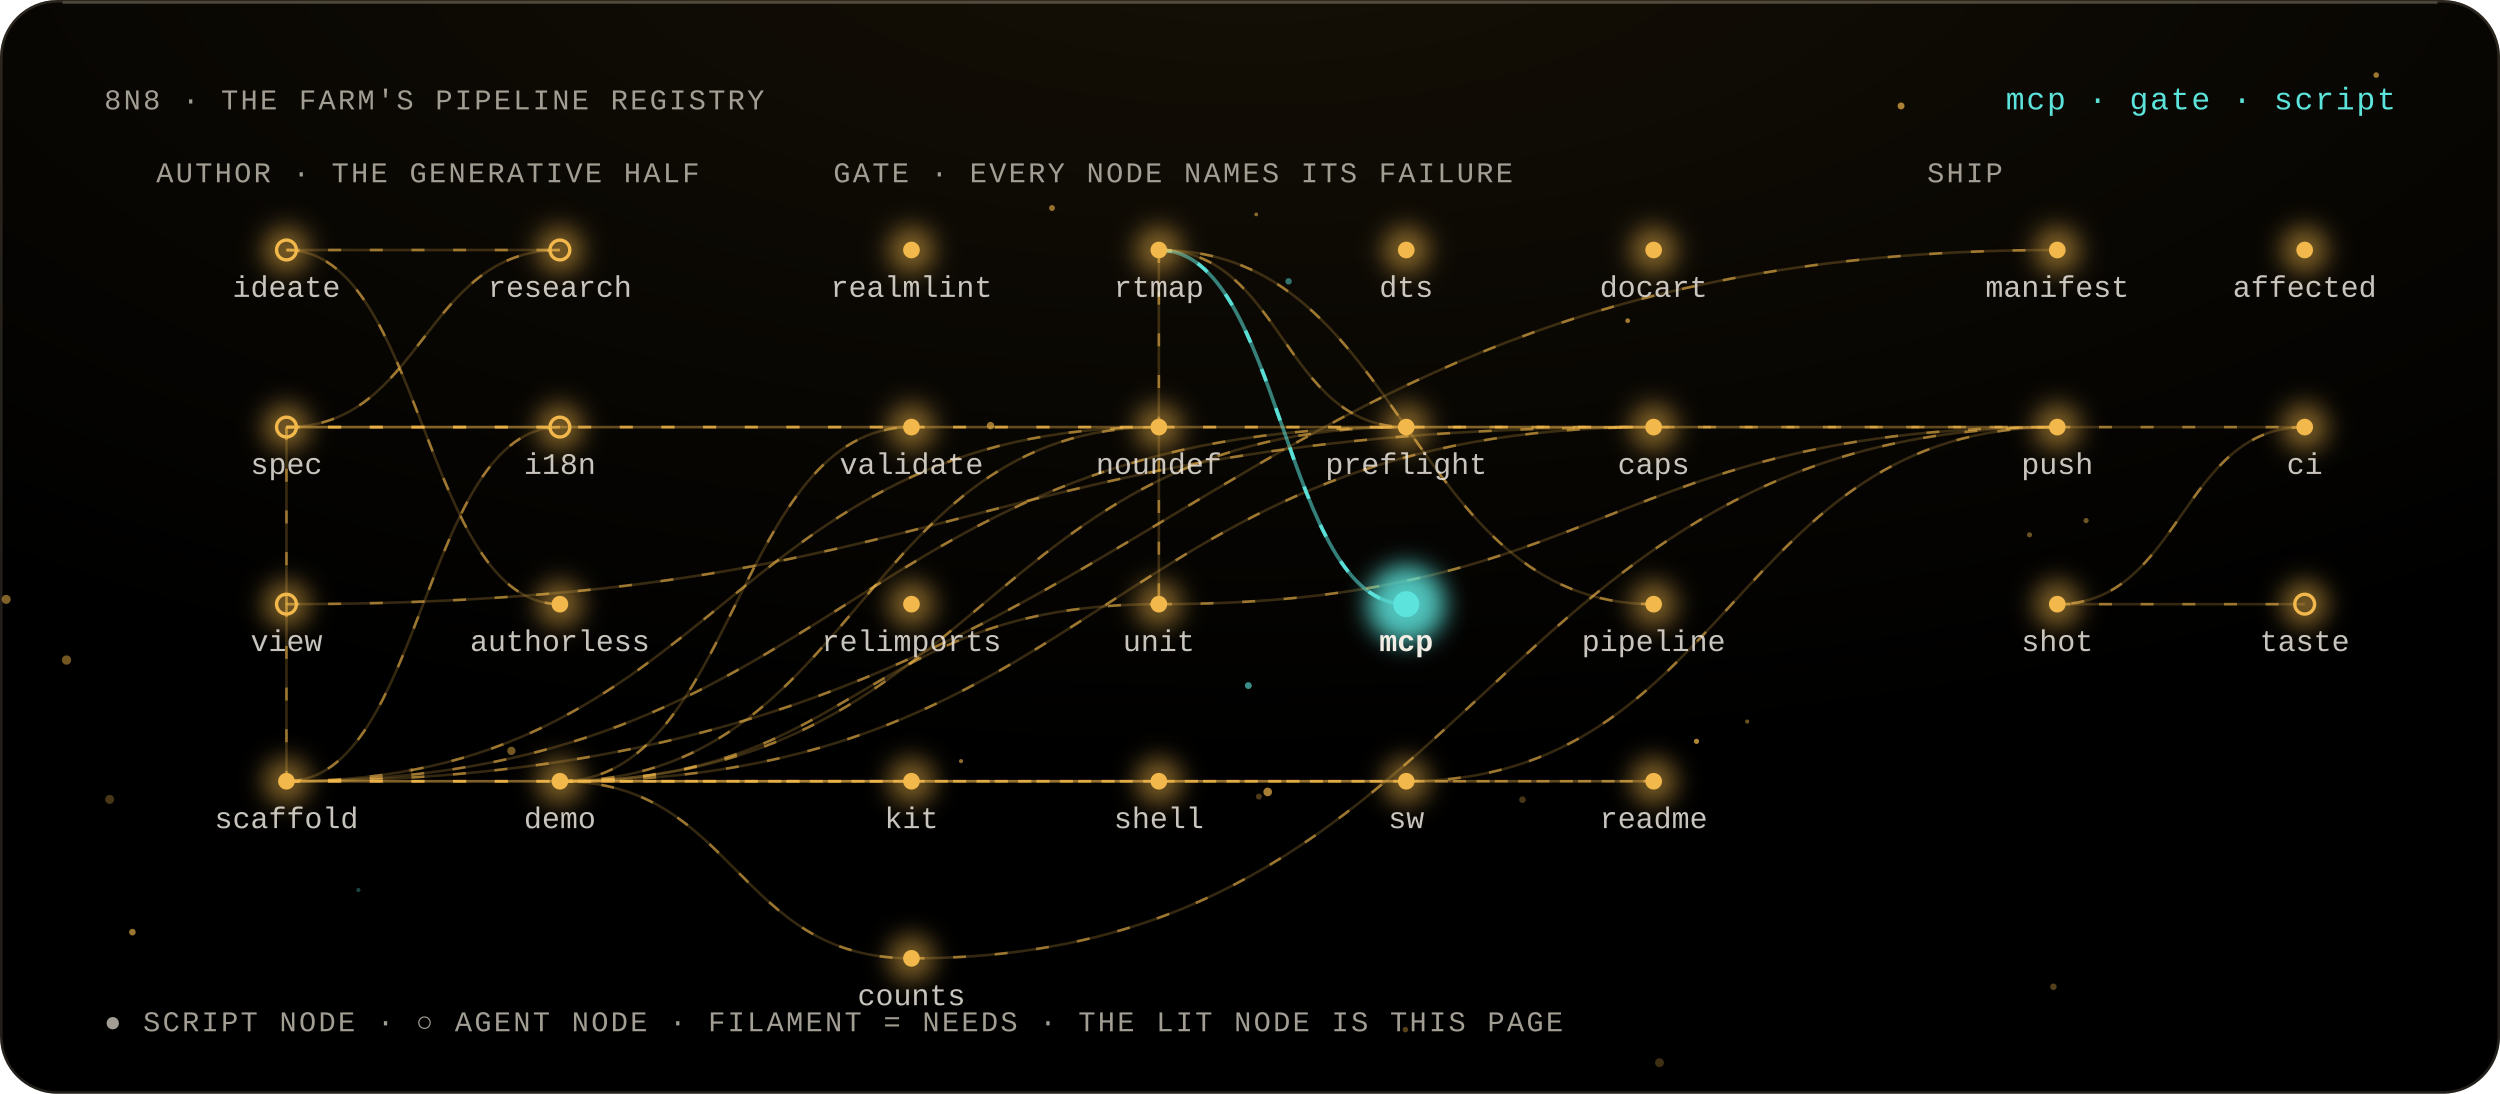
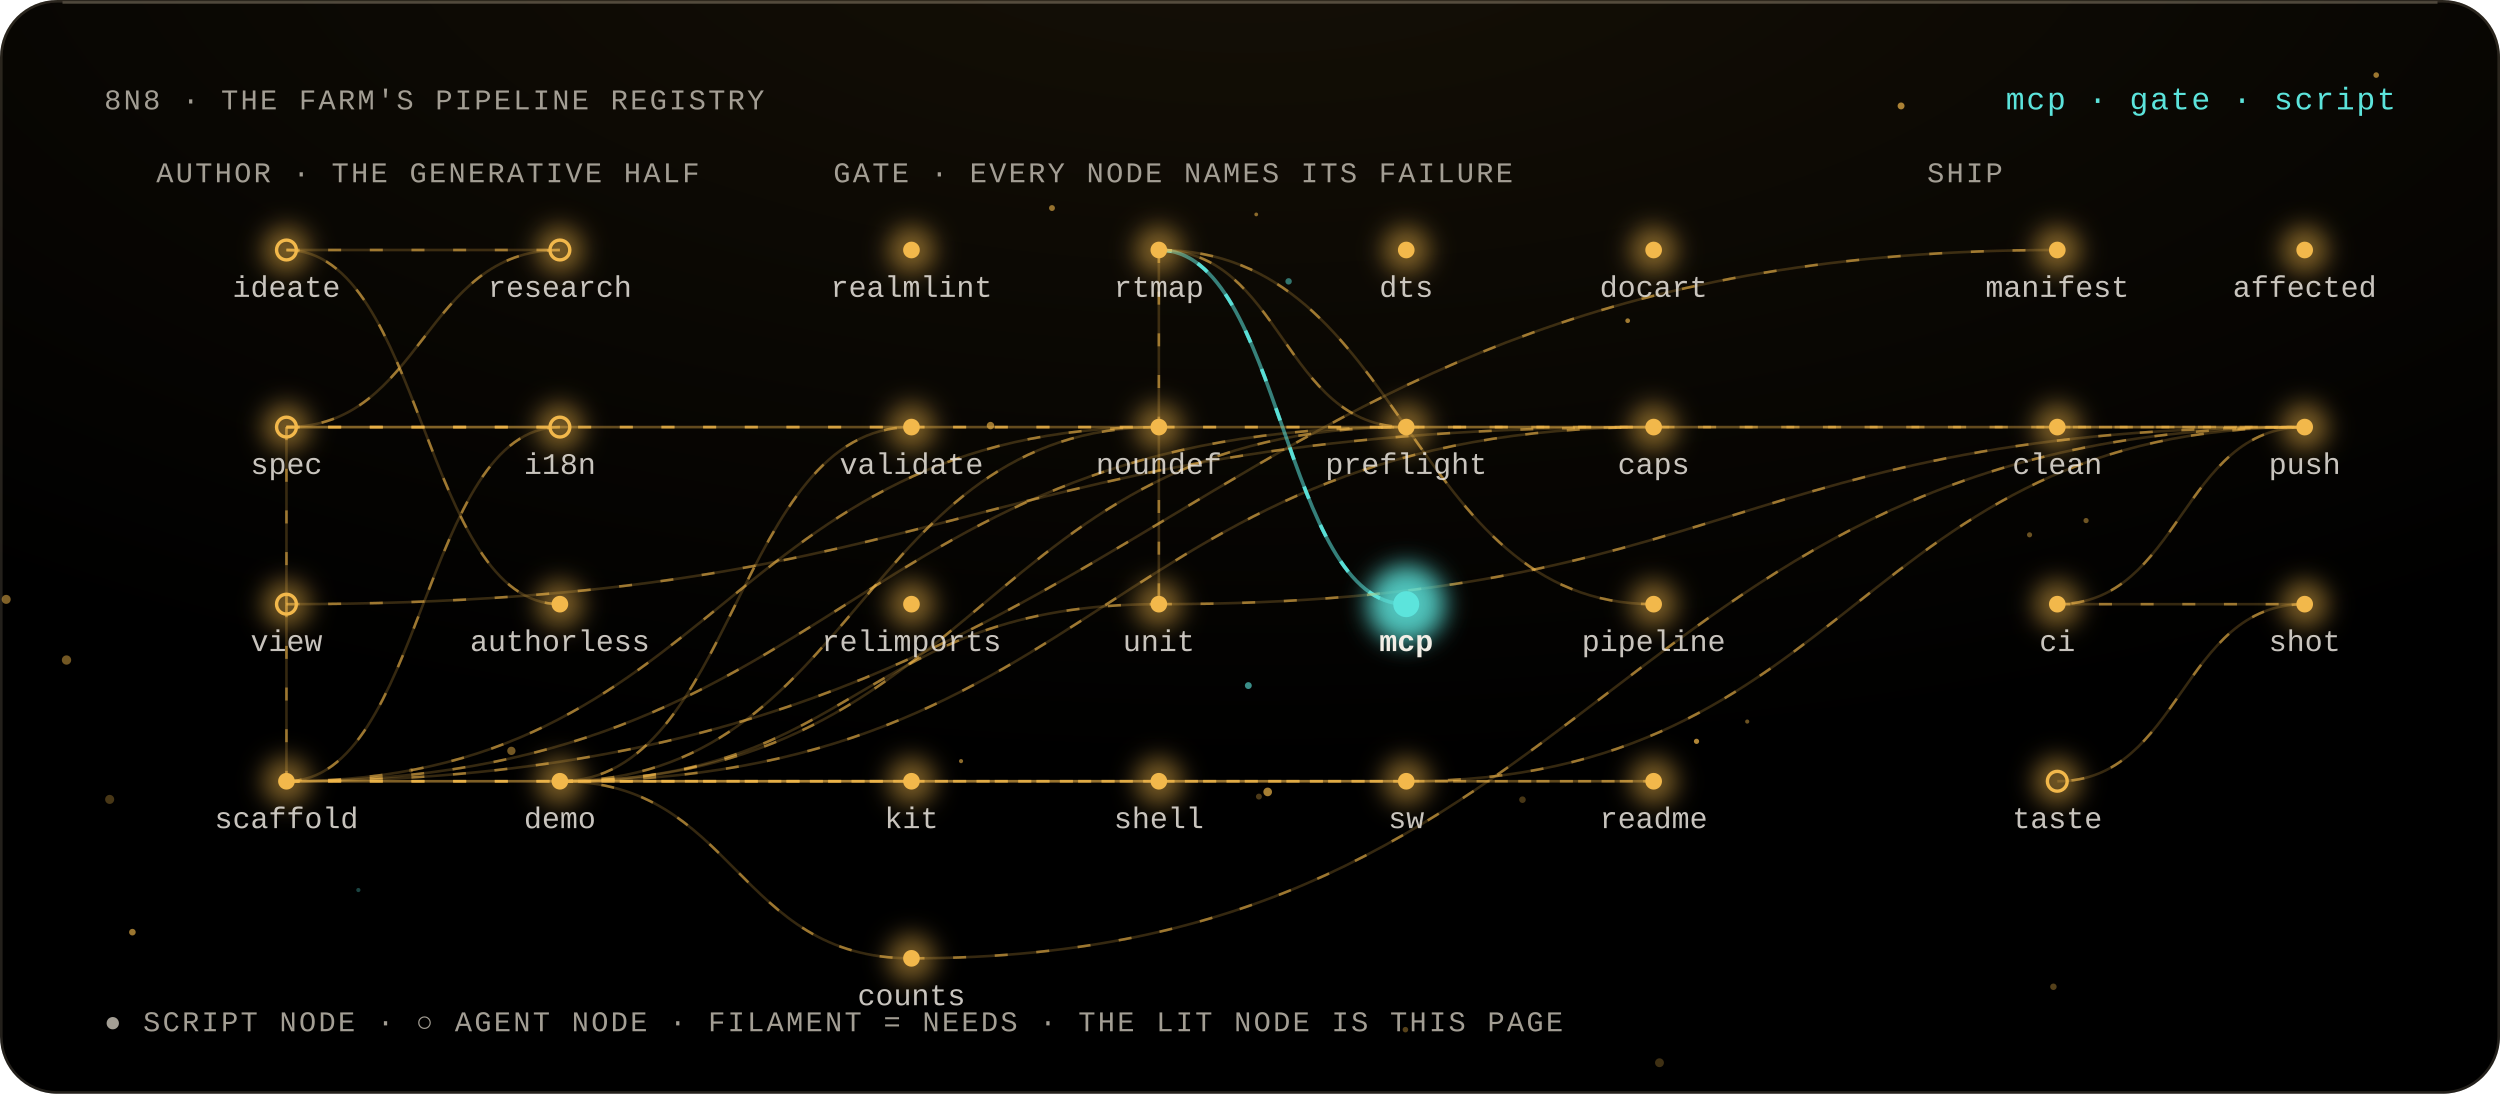
<svg xmlns="http://www.w3.org/2000/svg" viewBox="0 0 960 420" width="960" height="420" role="img" aria-labelledby="t">
  <style>
  text { font-family: 'Geist Mono', ui-monospace, 'Liberation Mono', Menlo, monospace; fill: #F2EEE6; }
  .m { fill: #A39E94; font-size: 11px; letter-spacing: .08em; }
  .l { font-size: 11.5px; }
  .h { font-size: 12px; fill: #5CE4DC; letter-spacing: .06em; }
  .flow { stroke-dasharray: 5 11; animation: flow 3s linear infinite; }
  @keyframes flow { to { stroke-dashoffset: -32; } }
  .breathe { animation: breathe 4.2s ease-in-out infinite; }
  @keyframes breathe { 50% { opacity: .38; } }
  .beat { animation: beat 2.6s ease-in-out infinite; transform-box: fill-box; transform-origin: center; }
  @keyframes beat { 50% { opacity: .55; transform: scale(1.35); } }
  .spin { transform-box: fill-box; transform-origin: center; animation: spin 48s linear infinite; }
  .spin-r { transform-box: fill-box; transform-origin: center; animation: spin 64s linear infinite reverse; }
  @keyframes spin { to { transform: rotate(360deg); } }
  @media (prefers-reduced-motion: reduce) { * { animation: none !important; } }
</style>
  <defs>
    <filter id="bloom" x="-80%" y="-80%" width="260%" height="260%">
      <feGaussianBlur stdDeviation="4.5" />
    </filter>
    <filter id="soft" x="-30%" y="-30%" width="160%" height="160%">
      <feGaussianBlur stdDeviation="1.4" />
    </filter>
    <radialGradient id="key" cx="50%" cy="-10%" r="80%">
      <stop offset="0" stop-color="#F2B84B" stop-opacity=".09" />
      <stop offset="1" stop-color="#F2B84B" stop-opacity="0" />
    </radialGradient>
    <linearGradient id="pair" x1="0" x2="1">
      <stop offset="0" stop-color="#F2B84B" />
      <stop offset="1" stop-color="#5CE4DC" />
    </linearGradient>
  </defs>
  <rect width="960" height="420" rx="22" fill="#000" />
  <rect width="960" height="420" rx="22" fill="url(#key)" />
  <rect x=".5" y=".5" width="959" height="419" rx="21.5" fill="none" stroke="rgba(255,232,196,.14)" />
  <path d="M 24 1 H 936" stroke="rgba(255,238,208,.22)" stroke-width="1" />
  <g>
    <circle cx="584.63" cy="307.08" r="1.27" fill="#F2B84B" opacity="0.3" class="breathe" style="animation-delay:-0.49s" />
    <circle cx="483.42" cy="305.89" r="1.15" fill="#F2B84B" opacity="0.32" class="breathe" style="animation-delay:-1.11s" />
    <circle cx="196.37" cy="288.33" r="1.59" fill="#F2B84B" opacity="0.48" class="breathe" style="animation-delay:-2.49s" />
    <circle cx="625.03" cy="123.15" r="0.91" fill="#F2B84B" opacity="0.65" class="breathe" style="animation-delay:-0.69s" />
    <circle cx="779.35" cy="205.37" r="0.99" fill="#F2B84B" opacity="0.43" class="breathe" style="animation-delay:-1.7s" />
    <circle cx="539.68" cy="395.39" r="1.07" fill="#F2B84B" opacity="0.36" class="breathe" style="animation-delay:-1.08s" />
    <circle cx="801.05" cy="199.9" r="1" fill="#F2B84B" opacity="0.45" class="breathe" style="animation-delay:-0.57s" />
    <circle cx="479.36" cy="263.26" r="1.33" fill="#5CE4DC" opacity="0.62" class="breathe" style="animation-delay:-0.44s" />
    <circle cx="788.51" cy="378.92" r="1.25" fill="#F2B84B" opacity="0.35" class="breathe" style="animation-delay:-1.42s" />
    <circle cx="486.79" cy="304.1" r="1.66" fill="#F2B84B" opacity="0.68" class="breathe" style="animation-delay:-3.8s" />
    <circle cx="912.46" cy="28.83" r="1.08" fill="#F2B84B" opacity="0.63" class="breathe" style="animation-delay:-1.6s" />
    <circle cx="157.83" cy="295.82" r="0.84" fill="#F2B84B" opacity="0.28" class="breathe" style="animation-delay:-3.97s" />
    <circle cx="137.61" cy="341.77" r="0.81" fill="#5CE4DC" opacity="0.3" class="breathe" style="animation-delay:-3.99s" />
    <circle cx="42.11" cy="306.97" r="1.74" fill="#F2B84B" opacity="0.3" class="breathe" style="animation-delay:-2.18s" />
    <circle cx="25.54" cy="253.45" r="1.79" fill="#F2B84B" opacity="0.47" class="breathe" style="animation-delay:-3.46s" />
    <circle cx="380.35" cy="163.43" r="1.44" fill="#F2B84B" opacity="0.63" class="breathe" style="animation-delay:-1.98s" />
    <circle cx="2.38" cy="230.16" r="1.73" fill="#F2B84B" opacity="0.53" class="breathe" style="animation-delay:-3.34s" />
    <circle cx="730.01" cy="40.68" r="1.34" fill="#F2B84B" opacity="0.69" class="breathe" style="animation-delay:-1.9s" />
    <circle cx="403.96" cy="79.89" r="1.14" fill="#F2B84B" opacity="0.6" class="breathe" style="animation-delay:-1.88s" />
    <circle cx="369.04" cy="292.27" r="0.8" fill="#F2B84B" opacity="0.58" class="breathe" style="animation-delay:-1.75s" />
    <circle cx="651.46" cy="284.67" r="1.01" fill="#F2B84B" opacity="0.73" class="breathe" style="animation-delay:-0.88s" />
    <circle cx="50.84" cy="357.95" r="1.28" fill="#F2B84B" opacity="0.64" class="breathe" style="animation-delay:-3.41s" />
    <circle cx="637.24" cy="408.09" r="1.7" fill="#F2B84B" opacity="0.26" class="breathe" style="animation-delay:-2.68s" />
    <circle cx="482.39" cy="82.34" r="0.73" fill="#F2B84B" opacity="0.55" class="breathe" style="animation-delay:-3.57s" />
    <circle cx="670.93" cy="277.08" r="0.8" fill="#F2B84B" opacity="0.45" class="breathe" style="animation-delay:-3.84s" />
    <circle cx="494.82" cy="108.04" r="1.24" fill="#5CE4DC" opacity="0.49" class="breathe" style="animation-delay:-3.8s" />
  </g>
  <text x="40" y="42" class="m" text-anchor="start">8N8 · THE FARM'S PIPELINE REGISTRY</text>
  <text x="920" y="42" class="h" text-anchor="end">mcp · gate · script</text>
  <text x="60" y="70" class="m" text-anchor="start">AUTHOR · THE GENERATIVE HALF</text>
  <text x="320" y="70" class="m" text-anchor="start">GATE · EVERY NODE NAMES ITS FAILURE</text>
  <text x="740" y="70" class="m" text-anchor="start">SHIP</text>
  <path d="M 110 96 C 162.5 96, 162.5 96, 215 96" fill="none" stroke="#F2B84B" stroke-opacity="0.22" stroke-width="1" />
  <path d="M 110 96 C 162.5 96, 162.5 96, 215 96" fill="none" stroke="#F2B84B" stroke-opacity="0.55" stroke-width="1" class="flow" />
  <path d="M 215 96 C 162.5 96, 162.5 164, 110 164" fill="none" stroke="#F2B84B" stroke-opacity="0.22" stroke-width="1" />
  <path d="M 215 96 C 162.5 96, 162.5 164, 110 164" fill="none" stroke="#F2B84B" stroke-opacity="0.55" stroke-width="1" class="flow" />
  <path d="M 110 164 C 162.5 164, 162.5 164, 215 164" fill="none" stroke="#F2B84B" stroke-opacity="0.22" stroke-width="1" />
  <path d="M 110 164 C 162.5 164, 162.5 164, 215 164" fill="none" stroke="#F2B84B" stroke-opacity="0.55" stroke-width="1" class="flow" />
  <path d="M 110 164 C 110 164, 110 232, 110 232" fill="none" stroke="#F2B84B" stroke-opacity="0.22" stroke-width="1" />
  <path d="M 110 164 C 110 164, 110 232, 110 232" fill="none" stroke="#F2B84B" stroke-opacity="0.55" stroke-width="1" class="flow" />
  <path d="M 110 96 C 162.5 96, 162.5 232, 215 232" fill="none" stroke="#F2B84B" stroke-opacity="0.22" stroke-width="1" />
  <path d="M 110 96 C 162.5 96, 162.5 232, 215 232" fill="none" stroke="#F2B84B" stroke-opacity="0.55" stroke-width="1" class="flow" />
  <path d="M 110 232 C 110 232, 110 300, 110 300" fill="none" stroke="#F2B84B" stroke-opacity="0.22" stroke-width="1" />
  <path d="M 110 232 C 110 232, 110 300, 110 300" fill="none" stroke="#F2B84B" stroke-opacity="0.55" stroke-width="1" class="flow" />
  <path d="M 215 164 C 162.5 164, 162.5 300, 110 300" fill="none" stroke="#F2B84B" stroke-opacity="0.22" stroke-width="1" />
  <path d="M 215 164 C 162.5 164, 162.5 300, 110 300" fill="none" stroke="#F2B84B" stroke-opacity="0.55" stroke-width="1" class="flow" />
  <path d="M 110 164 C 230 164, 230 164, 350 164" fill="none" stroke="#F2B84B" stroke-opacity="0.22" stroke-width="1" />
  <path d="M 110 164 C 230 164, 230 164, 350 164" fill="none" stroke="#F2B84B" stroke-opacity="0.55" stroke-width="1" class="flow" />
  <path d="M 215 300 C 282.5 300, 282.5 164, 350 164" fill="none" stroke="#F2B84B" stroke-opacity="0.22" stroke-width="1" />
  <path d="M 215 300 C 282.5 300, 282.5 164, 350 164" fill="none" stroke="#F2B84B" stroke-opacity="0.55" stroke-width="1" class="flow" />
  <path d="M 110 300 C 277.5 300, 277.5 164, 445 164" fill="none" stroke="#F2B84B" stroke-opacity="0.22" stroke-width="1" />
  <path d="M 110 300 C 277.5 300, 277.5 164, 445 164" fill="none" stroke="#F2B84B" stroke-opacity="0.55" stroke-width="1" class="flow" />
  <path d="M 215 300 C 330 300, 330 164, 445 164" fill="none" stroke="#F2B84B" stroke-opacity="0.22" stroke-width="1" />
  <path d="M 215 300 C 330 300, 330 164, 445 164" fill="none" stroke="#F2B84B" stroke-opacity="0.55" stroke-width="1" class="flow" />
  <path d="M 110 300 C 325 300, 325 164, 540 164" fill="none" stroke="#F2B84B" stroke-opacity="0.22" stroke-width="1" />
  <path d="M 110 300 C 325 300, 325 164, 540 164" fill="none" stroke="#F2B84B" stroke-opacity="0.55" stroke-width="1" class="flow" />
  <path d="M 215 300 C 377.5 300, 377.5 164, 540 164" fill="none" stroke="#F2B84B" stroke-opacity="0.22" stroke-width="1" />
  <path d="M 215 300 C 377.5 300, 377.5 164, 540 164" fill="none" stroke="#F2B84B" stroke-opacity="0.55" stroke-width="1" class="flow" />
  <path d="M 445 96 C 492.5 96, 492.5 164, 540 164" fill="none" stroke="#F2B84B" stroke-opacity="0.22" stroke-width="1" />
  <path d="M 445 96 C 492.5 96, 492.5 164, 540 164" fill="none" stroke="#F2B84B" stroke-opacity="0.55" stroke-width="1" class="flow" />
  <path d="M 110 164 C 372.5 164, 372.5 164, 635 164" fill="none" stroke="#F2B84B" stroke-opacity="0.22" stroke-width="1" />
  <path d="M 110 164 C 372.5 164, 372.5 164, 635 164" fill="none" stroke="#F2B84B" stroke-opacity="0.55" stroke-width="1" class="flow" />
  <path d="M 110 232 C 372.5 232, 372.5 164, 635 164" fill="none" stroke="#F2B84B" stroke-opacity="0.22" stroke-width="1" />
  <path d="M 110 232 C 372.5 232, 372.5 164, 635 164" fill="none" stroke="#F2B84B" stroke-opacity="0.55" stroke-width="1" class="flow" />
  <path d="M 215 300 C 425 300, 425 164, 635 164" fill="none" stroke="#F2B84B" stroke-opacity="0.22" stroke-width="1" />
  <path d="M 215 300 C 425 300, 425 164, 635 164" fill="none" stroke="#F2B84B" stroke-opacity="0.55" stroke-width="1" class="flow" />
  <path d="M 215 300 C 330 300, 330 232, 445 232" fill="none" stroke="#F2B84B" stroke-opacity="0.22" stroke-width="1" />
  <path d="M 215 300 C 330 300, 330 232, 445 232" fill="none" stroke="#F2B84B" stroke-opacity="0.55" stroke-width="1" class="flow" />
  <path d="M 445 96 C 445 96, 445 232, 445 232" fill="none" stroke="#F2B84B" stroke-opacity="0.22" stroke-width="1" />
  <path d="M 445 96 C 445 96, 445 232, 445 232" fill="none" stroke="#F2B84B" stroke-opacity="0.55" stroke-width="1" class="flow" />
  <path d="M 445 96 C 492.5 96, 492.5 232, 540 232" fill="none" stroke="#5CE4DC" stroke-opacity="0.55" stroke-width="1.4" />
  <path d="M 445 96 C 492.5 96, 492.5 232, 540 232" fill="none" stroke="#5CE4DC" stroke-opacity="0.95" stroke-width="1.4" class="flow" />
  <path d="M 445 96 C 540 96, 540 232, 635 232" fill="none" stroke="#F2B84B" stroke-opacity="0.22" stroke-width="1" />
  <path d="M 445 96 C 540 96, 540 232, 635 232" fill="none" stroke="#F2B84B" stroke-opacity="0.55" stroke-width="1" class="flow" />
  <path d="M 110 300 C 230 300, 230 300, 350 300" fill="none" stroke="#F2B84B" stroke-opacity="0.22" stroke-width="1" />
  <path d="M 110 300 C 230 300, 230 300, 350 300" fill="none" stroke="#F2B84B" stroke-opacity="0.55" stroke-width="1" class="flow" />
  <path d="M 110 300 C 325 300, 325 300, 540 300" fill="none" stroke="#F2B84B" stroke-opacity="0.22" stroke-width="1" />
  <path d="M 110 300 C 325 300, 325 300, 540 300" fill="none" stroke="#F2B84B" stroke-opacity="0.55" stroke-width="1" class="flow" />
  <path d="M 215 300 C 377.5 300, 377.5 300, 540 300" fill="none" stroke="#F2B84B" stroke-opacity="0.22" stroke-width="1" />
  <path d="M 215 300 C 377.5 300, 377.5 300, 540 300" fill="none" stroke="#F2B84B" stroke-opacity="0.55" stroke-width="1" class="flow" />
  <path d="M 110 300 C 372.5 300, 372.5 300, 635 300" fill="none" stroke="#F2B84B" stroke-opacity="0.22" stroke-width="1" />
  <path d="M 110 300 C 372.5 300, 372.5 300, 635 300" fill="none" stroke="#F2B84B" stroke-opacity="0.55" stroke-width="1" class="flow" />
  <path d="M 215 300 C 425 300, 425 300, 635 300" fill="none" stroke="#F2B84B" stroke-opacity="0.22" stroke-width="1" />
  <path d="M 215 300 C 425 300, 425 300, 635 300" fill="none" stroke="#F2B84B" stroke-opacity="0.55" stroke-width="1" class="flow" />
  <path d="M 215 300 C 282.5 300, 282.5 368, 350 368" fill="none" stroke="#F2B84B" stroke-opacity="0.22" stroke-width="1" />
  <path d="M 215 300 C 282.5 300, 282.5 368, 350 368" fill="none" stroke="#F2B84B" stroke-opacity="0.55" stroke-width="1" class="flow" />
  <path d="M 110 300 C 450 300, 450 96, 790 96" fill="none" stroke="#F2B84B" stroke-opacity="0.22" stroke-width="1" />
  <path d="M 110 300 C 450 300, 450 96, 790 96" fill="none" stroke="#F2B84B" stroke-opacity="0.55" stroke-width="1" class="flow" />
-   <path d="M 350 164 C 570 164, 570 164, 790 164" fill="none" stroke="#F2B84B" stroke-opacity="0.22" stroke-width="1" />
-   <path d="M 350 164 C 570 164, 570 164, 790 164" fill="none" stroke="#F2B84B" stroke-opacity="0.55" stroke-width="1" class="flow" />
-   <path d="M 540 164 C 665 164, 665 164, 790 164" fill="none" stroke="#F2B84B" stroke-opacity="0.22" stroke-width="1" />
-   <path d="M 540 164 C 665 164, 665 164, 790 164" fill="none" stroke="#F2B84B" stroke-opacity="0.55" stroke-width="1" class="flow" />
-   <path d="M 445 232 C 617.5 232, 617.5 164, 790 164" fill="none" stroke="#F2B84B" stroke-opacity="0.22" stroke-width="1" />
-   <path d="M 445 232 C 617.5 232, 617.5 164, 790 164" fill="none" stroke="#F2B84B" stroke-opacity="0.55" stroke-width="1" class="flow" />
-   <path d="M 540 300 C 665 300, 665 164, 790 164" fill="none" stroke="#F2B84B" stroke-opacity="0.22" stroke-width="1" />
-   <path d="M 540 300 C 665 300, 665 164, 790 164" fill="none" stroke="#F2B84B" stroke-opacity="0.55" stroke-width="1" class="flow" />
-   <path d="M 350 368 C 570 368, 570 164, 790 164" fill="none" stroke="#F2B84B" stroke-opacity="0.22" stroke-width="1" />
-   <path d="M 350 368 C 570 368, 570 164, 790 164" fill="none" stroke="#F2B84B" stroke-opacity="0.55" stroke-width="1" class="flow" />
+   <path d="M 350 164 C 617.5 164, 617.5 164, 885 164" fill="none" stroke="#F2B84B" stroke-opacity="0.22" stroke-width="1" />
+   <path d="M 350 164 C 617.5 164, 617.5 164, 885 164" fill="none" stroke="#F2B84B" stroke-opacity="0.55" stroke-width="1" class="flow" />
+   <path d="M 540 164 C 712.5 164, 712.5 164, 885 164" fill="none" stroke="#F2B84B" stroke-opacity="0.22" stroke-width="1" />
+   <path d="M 540 164 C 712.5 164, 712.5 164, 885 164" fill="none" stroke="#F2B84B" stroke-opacity="0.55" stroke-width="1" class="flow" />
+   <path d="M 445 232 C 665 232, 665 164, 885 164" fill="none" stroke="#F2B84B" stroke-opacity="0.22" stroke-width="1" />
+   <path d="M 445 232 C 665 232, 665 164, 885 164" fill="none" stroke="#F2B84B" stroke-opacity="0.55" stroke-width="1" class="flow" />
+   <path d="M 540 300 C 712.5 300, 712.5 164, 885 164" fill="none" stroke="#F2B84B" stroke-opacity="0.22" stroke-width="1" />
+   <path d="M 540 300 C 712.5 300, 712.5 164, 885 164" fill="none" stroke="#F2B84B" stroke-opacity="0.55" stroke-width="1" class="flow" />
+   <path d="M 350 368 C 617.5 368, 617.5 164, 885 164" fill="none" stroke="#F2B84B" stroke-opacity="0.22" stroke-width="1" />
+   <path d="M 350 368 C 617.5 368, 617.5 164, 885 164" fill="none" stroke="#F2B84B" stroke-opacity="0.55" stroke-width="1" class="flow" />
  <path d="M 790 164 C 837.5 164, 837.5 164, 885 164" fill="none" stroke="#F2B84B" stroke-opacity="0.22" stroke-width="1" />
  <path d="M 790 164 C 837.5 164, 837.5 164, 885 164" fill="none" stroke="#F2B84B" stroke-opacity="0.55" stroke-width="1" class="flow" />
  <path d="M 885 164 C 837.5 164, 837.5 232, 790 232" fill="none" stroke="#F2B84B" stroke-opacity="0.22" stroke-width="1" />
  <path d="M 885 164 C 837.5 164, 837.5 232, 790 232" fill="none" stroke="#F2B84B" stroke-opacity="0.55" stroke-width="1" class="flow" />
  <path d="M 790 232 C 837.5 232, 837.5 232, 885 232" fill="none" stroke="#F2B84B" stroke-opacity="0.22" stroke-width="1" />
  <path d="M 790 232 C 837.5 232, 837.5 232, 885 232" fill="none" stroke="#F2B84B" stroke-opacity="0.55" stroke-width="1" class="flow" />
+   <path d="M 885 232 C 837.5 232, 837.5 300, 790 300" fill="none" stroke="#F2B84B" stroke-opacity="0.22" stroke-width="1" />
+   <path d="M 885 232 C 837.5 232, 837.5 300, 790 300" fill="none" stroke="#F2B84B" stroke-opacity="0.55" stroke-width="1" class="flow" />
  <g>
    <circle cx="110" cy="96" r="9" fill="#F2B84B" opacity="0.5" filter="url(#bloom)" class="breathe" style="animation-delay:-1.73s" />
    <circle cx="110" cy="96" r="3.8" fill="none" stroke="#F2B84B" stroke-width="1.3" />
  </g>
  <text x="110" y="114" class="l" text-anchor="middle" fill="#F2EEE6" fill-opacity=".82">ideate</text>
  <g>
    <circle cx="215" cy="96" r="9" fill="#F2B84B" opacity="0.5" filter="url(#bloom)" class="breathe" style="animation-delay:-2.06s" />
    <circle cx="215" cy="96" r="3.8" fill="none" stroke="#F2B84B" stroke-width="1.3" />
  </g>
  <text x="215" y="114" class="l" text-anchor="middle" fill="#F2EEE6" fill-opacity=".82">research</text>
  <g>
    <circle cx="110" cy="164" r="9" fill="#F2B84B" opacity="0.5" filter="url(#bloom)" class="breathe" style="animation-delay:-2.44s" />
    <circle cx="110" cy="164" r="3.8" fill="none" stroke="#F2B84B" stroke-width="1.3" />
  </g>
  <text x="110" y="182" class="l" text-anchor="middle" fill="#F2EEE6" fill-opacity=".82">spec</text>
  <g>
    <circle cx="215" cy="164" r="9" fill="#F2B84B" opacity="0.5" filter="url(#bloom)" class="breathe" style="animation-delay:-2.92s" />
    <circle cx="215" cy="164" r="3.8" fill="none" stroke="#F2B84B" stroke-width="1.3" />
  </g>
  <text x="215" y="182" class="l" text-anchor="middle" fill="#F2EEE6" fill-opacity=".82">i18n</text>
  <g>
    <circle cx="110" cy="232" r="9" fill="#F2B84B" opacity="0.5" filter="url(#bloom)" class="breathe" style="animation-delay:-0.39s" />
    <circle cx="110" cy="232" r="3.8" fill="none" stroke="#F2B84B" stroke-width="1.3" />
  </g>
  <text x="110" y="250" class="l" text-anchor="middle" fill="#F2EEE6" fill-opacity=".82">view</text>
  <g>
    <circle cx="215" cy="232" r="9" fill="#F2B84B" opacity="0.5" filter="url(#bloom)" class="breathe" style="animation-delay:-0.46s" />
    <circle cx="215" cy="232" r="3.2" fill="#F2B84B" />
  </g>
  <text x="215" y="250" class="l" text-anchor="middle" fill="#F2EEE6" fill-opacity=".82">authorless</text>
  <g>
    <circle cx="110" cy="300" r="9" fill="#F2B84B" opacity="0.5" filter="url(#bloom)" class="breathe" style="animation-delay:-1.38s" />
    <circle cx="110" cy="300" r="3.2" fill="#F2B84B" />
  </g>
  <text x="110" y="318" class="l" text-anchor="middle" fill="#F2EEE6" fill-opacity=".82">scaffold</text>
  <g>
    <circle cx="215" cy="300" r="9" fill="#F2B84B" opacity="0.5" filter="url(#bloom)" class="breathe" style="animation-delay:-1.62s" />
    <circle cx="215" cy="300" r="3.2" fill="#F2B84B" />
  </g>
  <text x="215" y="318" class="l" text-anchor="middle" fill="#F2EEE6" fill-opacity=".82">demo</text>
  <g>
    <circle cx="350" cy="96" r="9" fill="#F2B84B" opacity="0.5" filter="url(#bloom)" class="breathe" style="animation-delay:-2.01s" />
    <circle cx="350" cy="96" r="3.2" fill="#F2B84B" />
  </g>
  <text x="350" y="114" class="l" text-anchor="middle" fill="#F2EEE6" fill-opacity=".82">realmlint</text>
  <g>
    <circle cx="445" cy="96" r="9" fill="#F2B84B" opacity="0.5" filter="url(#bloom)" class="breathe" style="animation-delay:-2.91s" />
    <circle cx="445" cy="96" r="3.2" fill="#F2B84B" />
  </g>
  <text x="445" y="114" class="l" text-anchor="middle" fill="#F2EEE6" fill-opacity=".82">rtmap</text>
  <g>
    <circle cx="540" cy="96" r="9" fill="#F2B84B" opacity="0.5" filter="url(#bloom)" class="breathe" style="animation-delay:-0.53s" />
    <circle cx="540" cy="96" r="3.2" fill="#F2B84B" />
  </g>
  <text x="540" y="114" class="l" text-anchor="middle" fill="#F2EEE6" fill-opacity=".82">dts</text>
  <g>
    <circle cx="635" cy="96" r="9" fill="#F2B84B" opacity="0.5" filter="url(#bloom)" class="breathe" style="animation-delay:-1.05s" />
    <circle cx="635" cy="96" r="3.2" fill="#F2B84B" />
  </g>
  <text x="635" y="114" class="l" text-anchor="middle" fill="#F2EEE6" fill-opacity=".82">docart</text>
  <g>
    <circle cx="350" cy="164" r="9" fill="#F2B84B" opacity="0.5" filter="url(#bloom)" class="breathe" style="animation-delay:-3s" />
    <circle cx="350" cy="164" r="3.2" fill="#F2B84B" />
  </g>
  <text x="350" y="182" class="l" text-anchor="middle" fill="#F2EEE6" fill-opacity=".82">validate</text>
  <g>
    <circle cx="445" cy="164" r="9" fill="#F2B84B" opacity="0.5" filter="url(#bloom)" class="breathe" style="animation-delay:-3.25s" />
    <circle cx="445" cy="164" r="3.2" fill="#F2B84B" />
  </g>
  <text x="445" y="182" class="l" text-anchor="middle" fill="#F2EEE6" fill-opacity=".82">noundef</text>
  <g>
    <circle cx="540" cy="164" r="9" fill="#F2B84B" opacity="0.5" filter="url(#bloom)" class="breathe" style="animation-delay:-0.82s" />
    <circle cx="540" cy="164" r="3.2" fill="#F2B84B" />
  </g>
  <text x="540" y="182" class="l" text-anchor="middle" fill="#F2EEE6" fill-opacity=".82">preflight</text>
  <g>
    <circle cx="635" cy="164" r="9" fill="#F2B84B" opacity="0.5" filter="url(#bloom)" class="breathe" style="animation-delay:-2.75s" />
    <circle cx="635" cy="164" r="3.2" fill="#F2B84B" />
  </g>
  <text x="635" y="182" class="l" text-anchor="middle" fill="#F2EEE6" fill-opacity=".82">caps</text>
  <g>
    <circle cx="350" cy="232" r="9" fill="#F2B84B" opacity="0.5" filter="url(#bloom)" class="breathe" style="animation-delay:-1.86s" />
    <circle cx="350" cy="232" r="3.2" fill="#F2B84B" />
  </g>
  <text x="350" y="250" class="l" text-anchor="middle" fill="#F2EEE6" fill-opacity=".82">relimports</text>
  <g>
    <circle cx="445" cy="232" r="9" fill="#F2B84B" opacity="0.5" filter="url(#bloom)" class="breathe" style="animation-delay:-2.38s" />
    <circle cx="445" cy="232" r="3.2" fill="#F2B84B" />
  </g>
  <text x="445" y="250" class="l" text-anchor="middle" fill="#F2EEE6" fill-opacity=".82">unit</text>
  <g>
    <circle cx="540" cy="232" r="15" fill="#5CE4DC" opacity="0.85" filter="url(#bloom)" class="beat" style="animation-delay:-1s" />
    <circle cx="540" cy="232" r="5" fill="#5CE4DC" />
  </g>
  <text x="540" y="250" class="l" text-anchor="middle" fill="#5CE4DC" font-weight="700">mcp</text>
  <g>
    <circle cx="635" cy="232" r="9" fill="#F2B84B" opacity="0.5" filter="url(#bloom)" class="breathe" style="animation-delay:-0.75s" />
    <circle cx="635" cy="232" r="3.2" fill="#F2B84B" />
  </g>
  <text x="635" y="250" class="l" text-anchor="middle" fill="#F2EEE6" fill-opacity=".82">pipeline</text>
  <g>
    <circle cx="350" cy="300" r="9" fill="#F2B84B" opacity="0.5" filter="url(#bloom)" class="breathe" style="animation-delay:-2.6s" />
    <circle cx="350" cy="300" r="3.2" fill="#F2B84B" />
  </g>
  <text x="350" y="318" class="l" text-anchor="middle" fill="#F2EEE6" fill-opacity=".82">kit</text>
  <g>
    <circle cx="445" cy="300" r="9" fill="#F2B84B" opacity="0.5" filter="url(#bloom)" class="breathe" style="animation-delay:-1.17s" />
    <circle cx="445" cy="300" r="3.2" fill="#F2B84B" />
  </g>
  <text x="445" y="318" class="l" text-anchor="middle" fill="#F2EEE6" fill-opacity=".82">shell</text>
  <g>
    <circle cx="540" cy="300" r="9" fill="#F2B84B" opacity="0.5" filter="url(#bloom)" class="breathe" style="animation-delay:-3.19s" />
    <circle cx="540" cy="300" r="3.2" fill="#F2B84B" />
  </g>
  <text x="540" y="318" class="l" text-anchor="middle" fill="#F2EEE6" fill-opacity=".82">sw</text>
  <g>
    <circle cx="635" cy="300" r="9" fill="#F2B84B" opacity="0.5" filter="url(#bloom)" class="breathe" style="animation-delay:-0.66s" />
    <circle cx="635" cy="300" r="3.2" fill="#F2B84B" />
  </g>
  <text x="635" y="318" class="l" text-anchor="middle" fill="#F2EEE6" fill-opacity=".82">readme</text>
  <g>
    <circle cx="350" cy="368" r="9" fill="#F2B84B" opacity="0.5" filter="url(#bloom)" class="breathe" style="animation-delay:-2.8s" />
    <circle cx="350" cy="368" r="3.2" fill="#F2B84B" />
  </g>
  <text x="350" y="386" class="l" text-anchor="middle" fill="#F2EEE6" fill-opacity=".82">counts</text>
  <g>
    <circle cx="790" cy="96" r="9" fill="#F2B84B" opacity="0.5" filter="url(#bloom)" class="breathe" style="animation-delay:-1.05s" />
    <circle cx="790" cy="96" r="3.2" fill="#F2B84B" />
  </g>
  <text x="790" y="114" class="l" text-anchor="middle" fill="#F2EEE6" fill-opacity=".82">manifest</text>
  <g>
    <circle cx="885" cy="96" r="9" fill="#F2B84B" opacity="0.5" filter="url(#bloom)" class="breathe" style="animation-delay:-3.25s" />
    <circle cx="885" cy="96" r="3.2" fill="#F2B84B" />
  </g>
  <text x="885" y="114" class="l" text-anchor="middle" fill="#F2EEE6" fill-opacity=".82">affected</text>
  <g>
    <circle cx="790" cy="164" r="9" fill="#F2B84B" opacity="0.5" filter="url(#bloom)" class="breathe" style="animation-delay:-1.96s" />
    <circle cx="790" cy="164" r="3.2" fill="#F2B84B" />
  </g>
-   <text x="790" y="182" class="l" text-anchor="middle" fill="#F2EEE6" fill-opacity=".82">push</text>
+   <text x="790" y="182" class="l" text-anchor="middle" fill="#F2EEE6" fill-opacity=".82">clean</text>
  <g>
    <circle cx="885" cy="164" r="9" fill="#F2B84B" opacity="0.5" filter="url(#bloom)" class="breathe" style="animation-delay:-1.41s" />
    <circle cx="885" cy="164" r="3.2" fill="#F2B84B" />
  </g>
-   <text x="885" y="182" class="l" text-anchor="middle" fill="#F2EEE6" fill-opacity=".82">ci</text>
+   <text x="885" y="182" class="l" text-anchor="middle" fill="#F2EEE6" fill-opacity=".82">push</text>
  <g>
    <circle cx="790" cy="232" r="9" fill="#F2B84B" opacity="0.5" filter="url(#bloom)" class="breathe" style="animation-delay:-1.62s" />
    <circle cx="790" cy="232" r="3.2" fill="#F2B84B" />
  </g>
-   <text x="790" y="250" class="l" text-anchor="middle" fill="#F2EEE6" fill-opacity=".82">shot</text>
+   <text x="790" y="250" class="l" text-anchor="middle" fill="#F2EEE6" fill-opacity=".82">ci</text>
  <g>
    <circle cx="885" cy="232" r="9" fill="#F2B84B" opacity="0.5" filter="url(#bloom)" class="breathe" style="animation-delay:-2.01s" />
-     <circle cx="885" cy="232" r="3.8" fill="none" stroke="#F2B84B" stroke-width="1.3" />
-   </g>
-   <text x="885" y="250" class="l" text-anchor="middle" fill="#F2EEE6" fill-opacity=".82">taste</text>
+     <circle cx="885" cy="232" r="3.2" fill="#F2B84B" />
+   </g>
+   <text x="885" y="250" class="l" text-anchor="middle" fill="#F2EEE6" fill-opacity=".82">shot</text>
+   <g>
+     <circle cx="790" cy="300" r="9" fill="#F2B84B" opacity="0.5" filter="url(#bloom)" class="breathe" style="animation-delay:-1.35s" />
+     <circle cx="790" cy="300" r="3.8" fill="none" stroke="#F2B84B" stroke-width="1.3" />
+   </g>
+   <text x="790" y="318" class="l" text-anchor="middle" fill="#F2EEE6" fill-opacity=".82">taste</text>
  <text x="40" y="396" class="m" text-anchor="start">● SCRIPT NODE  ·  ○ AGENT NODE  ·  FILAMENT = NEEDS  ·  THE LIT NODE IS THIS PAGE</text>
</svg>
